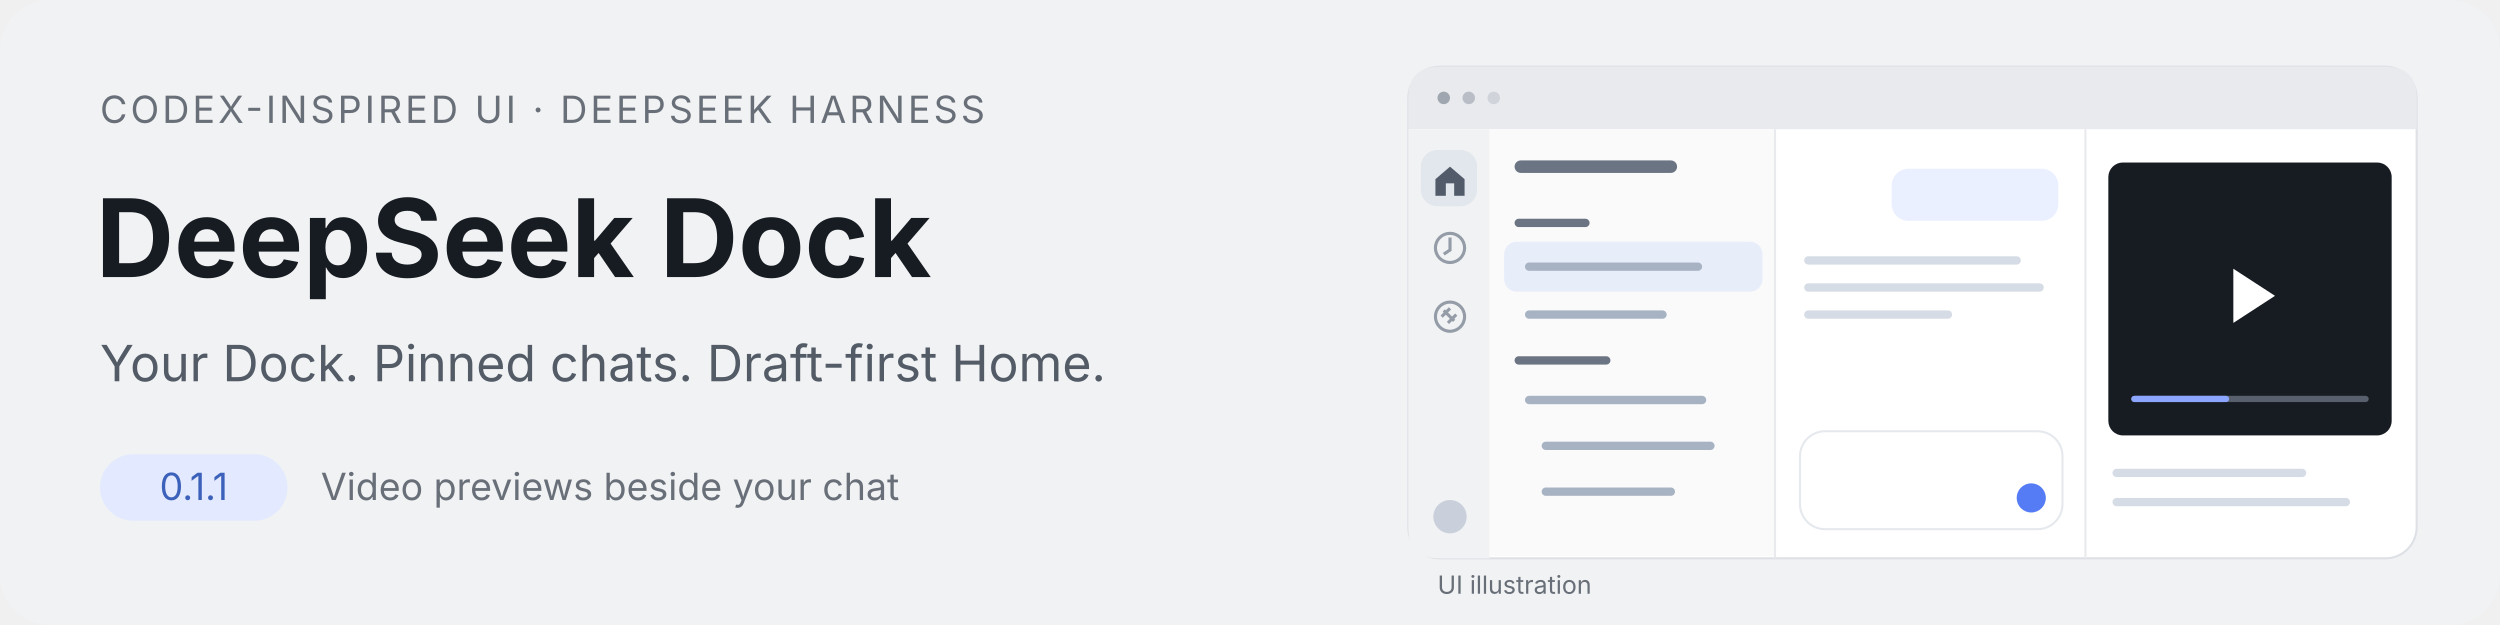
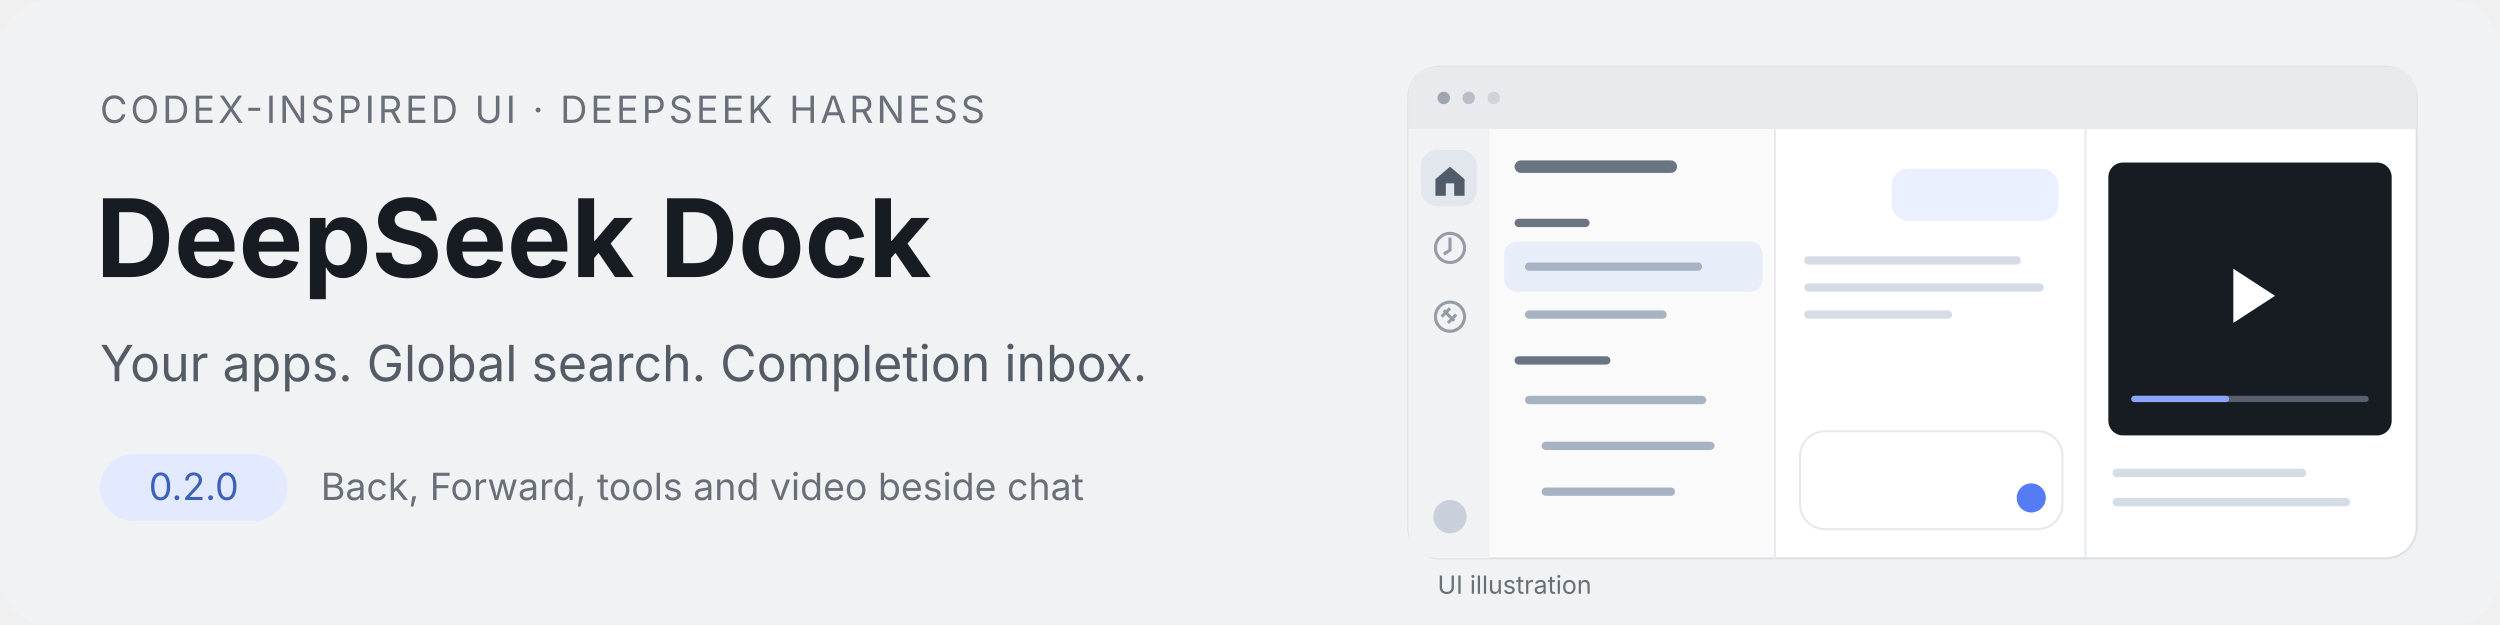
<svg xmlns="http://www.w3.org/2000/svg" width="1200" height="300" viewBox="0 0 1200 300" role="img" aria-labelledby="title desc">
  <rect width="1200" height="300" rx="24" fill="#f1f2f3" />
  <g font-family="-apple-system,BlinkMacSystemFont,Segoe UI,PingFang SC,sans-serif">
    <text x="48" y="59" font-size="18" fill="#686f78" letter-spacing="1.5">CODEX-INSPIRED UI · DEEPSEEK HARNESS</text>
    <text x="46" y="133" font-size="52" font-weight="650" fill="#171b22">DeepSeek Dock</text>
-     <text x="48" y="183" font-size="24" fill="#525b66">Your Dock. Pinned chats. Draft-first Home.</text>
+     <text x="48" y="183" font-size="24" fill="#525b66">Your apps. Global search. Completion inbox.</text>
    <rect x="48" y="218" width="90" height="32" rx="16" fill="#e3eaff" />
-     <text x="93" y="240" text-anchor="middle" font-size="18" fill="#3c61ba">0.1.1</text>
-     <text x="154" y="240" font-size="18" fill="#686f78">Video previews beside your chat</text>
+     <text x="93" y="240" text-anchor="middle" font-size="18" fill="#3c61ba">0.2.0</text>
+     <text x="154" y="240" font-size="18" fill="#686f78">Back, Forward, tools and video beside chat</text>
    <text x="690" y="285" font-size="12" fill="#686f78">UI illustration</text>
  </g>
  <g id="interface-diagram" transform="translate(676 32)">
    <rect width="484" height="236" rx="15" fill="#fff" stroke="#dde0e5" />
    <path d="M15 0H469Q484 0 484 15V30H0V15Q0 0 15 0" fill="#e8eaed" />
    <circle cx="17" cy="15" r="3" fill="#a0a6af" />
    <circle cx="29" cy="15" r="3" fill="#b9bec6" />
    <circle cx="41" cy="15" r="3" fill="#d0d4da" />
    <path d="M0 30H39V236H15Q0 236 0 221Z" fill="#f1f2f3" />
    <rect x="6" y="40" width="27" height="27" rx="8" fill="#e2e6ed" />
    <path d="m13 54 7-6 7 6v8h-5v-6h-4v6h-5Z" fill="#515b6a" />
    <circle cx="20" cy="87" r="7" fill="none" stroke="#949ca7" stroke-width="1.5" />
    <path d="M20 82v6l-3 2" fill="none" stroke="#949ca7" stroke-width="1.5" />
    <circle cx="20" cy="120" r="7" fill="none" stroke="#949ca7" stroke-width="1.5" />
    <path d="m17 117 5 5m-6-2 4-4m-1 7 4-4" stroke="#949ca7" stroke-width="1.5" />
    <circle cx="20" cy="216" r="8" fill="#c9d0db" />
    <rect x="39" y="30" width="137" height="205" fill="#fafafa" />
    <g fill="#6b7482">
      <rect x="51" y="45" width="78" height="6" rx="3" />
      <rect x="51" y="73" width="36" height="4" rx="2" />
      <rect x="51" y="139" width="46" height="4" rx="2" />
    </g>
    <rect x="46" y="84" width="124" height="24" rx="6" fill="#e8edfa" />
    <g fill="#a7b2c3">
      <rect x="56" y="94" width="85" height="4" rx="2" />
      <rect x="56" y="117" width="68" height="4" rx="2" />
      <rect x="56" y="158" width="87" height="4" rx="2" />
      <rect x="64" y="180" width="83" height="4" rx="2" />
      <rect x="64" y="202" width="64" height="4" rx="2" />
    </g>
    <path d="M176 30v206M325 30v206" stroke="#e8eaee" />
    <rect x="232" y="49" width="80" height="25" rx="8" fill="#eaf0ff" />
    <g fill="#d6dce5">
      <rect x="190" y="91" width="104" height="4" rx="2" />
      <rect x="190" y="104" width="115" height="4" rx="2" />
      <rect x="190" y="117" width="71" height="4" rx="2" />
    </g>
    <rect x="188" y="175" width="126" height="47" rx="12" fill="#fff" stroke="#e5e8ed" />
    <circle cx="299" cy="207" r="7" fill="#557cf5" />
    <rect x="336" y="46" width="136" height="131" rx="7" fill="#171b22" />
    <path d="M396 97 416 110 396 123Z" fill="#fff" />
    <rect x="347" y="158" width="114" height="3" rx="1.5" fill="#58606d" />
    <rect x="347" y="158" width="47" height="3" rx="1.5" fill="#8ca6ff" />
    <g fill="#d6dce5">
      <rect x="338" y="193" width="93" height="4" rx="2" />
      <rect x="338" y="207" width="114" height="4" rx="2" />
    </g>
  </g>
</svg>
